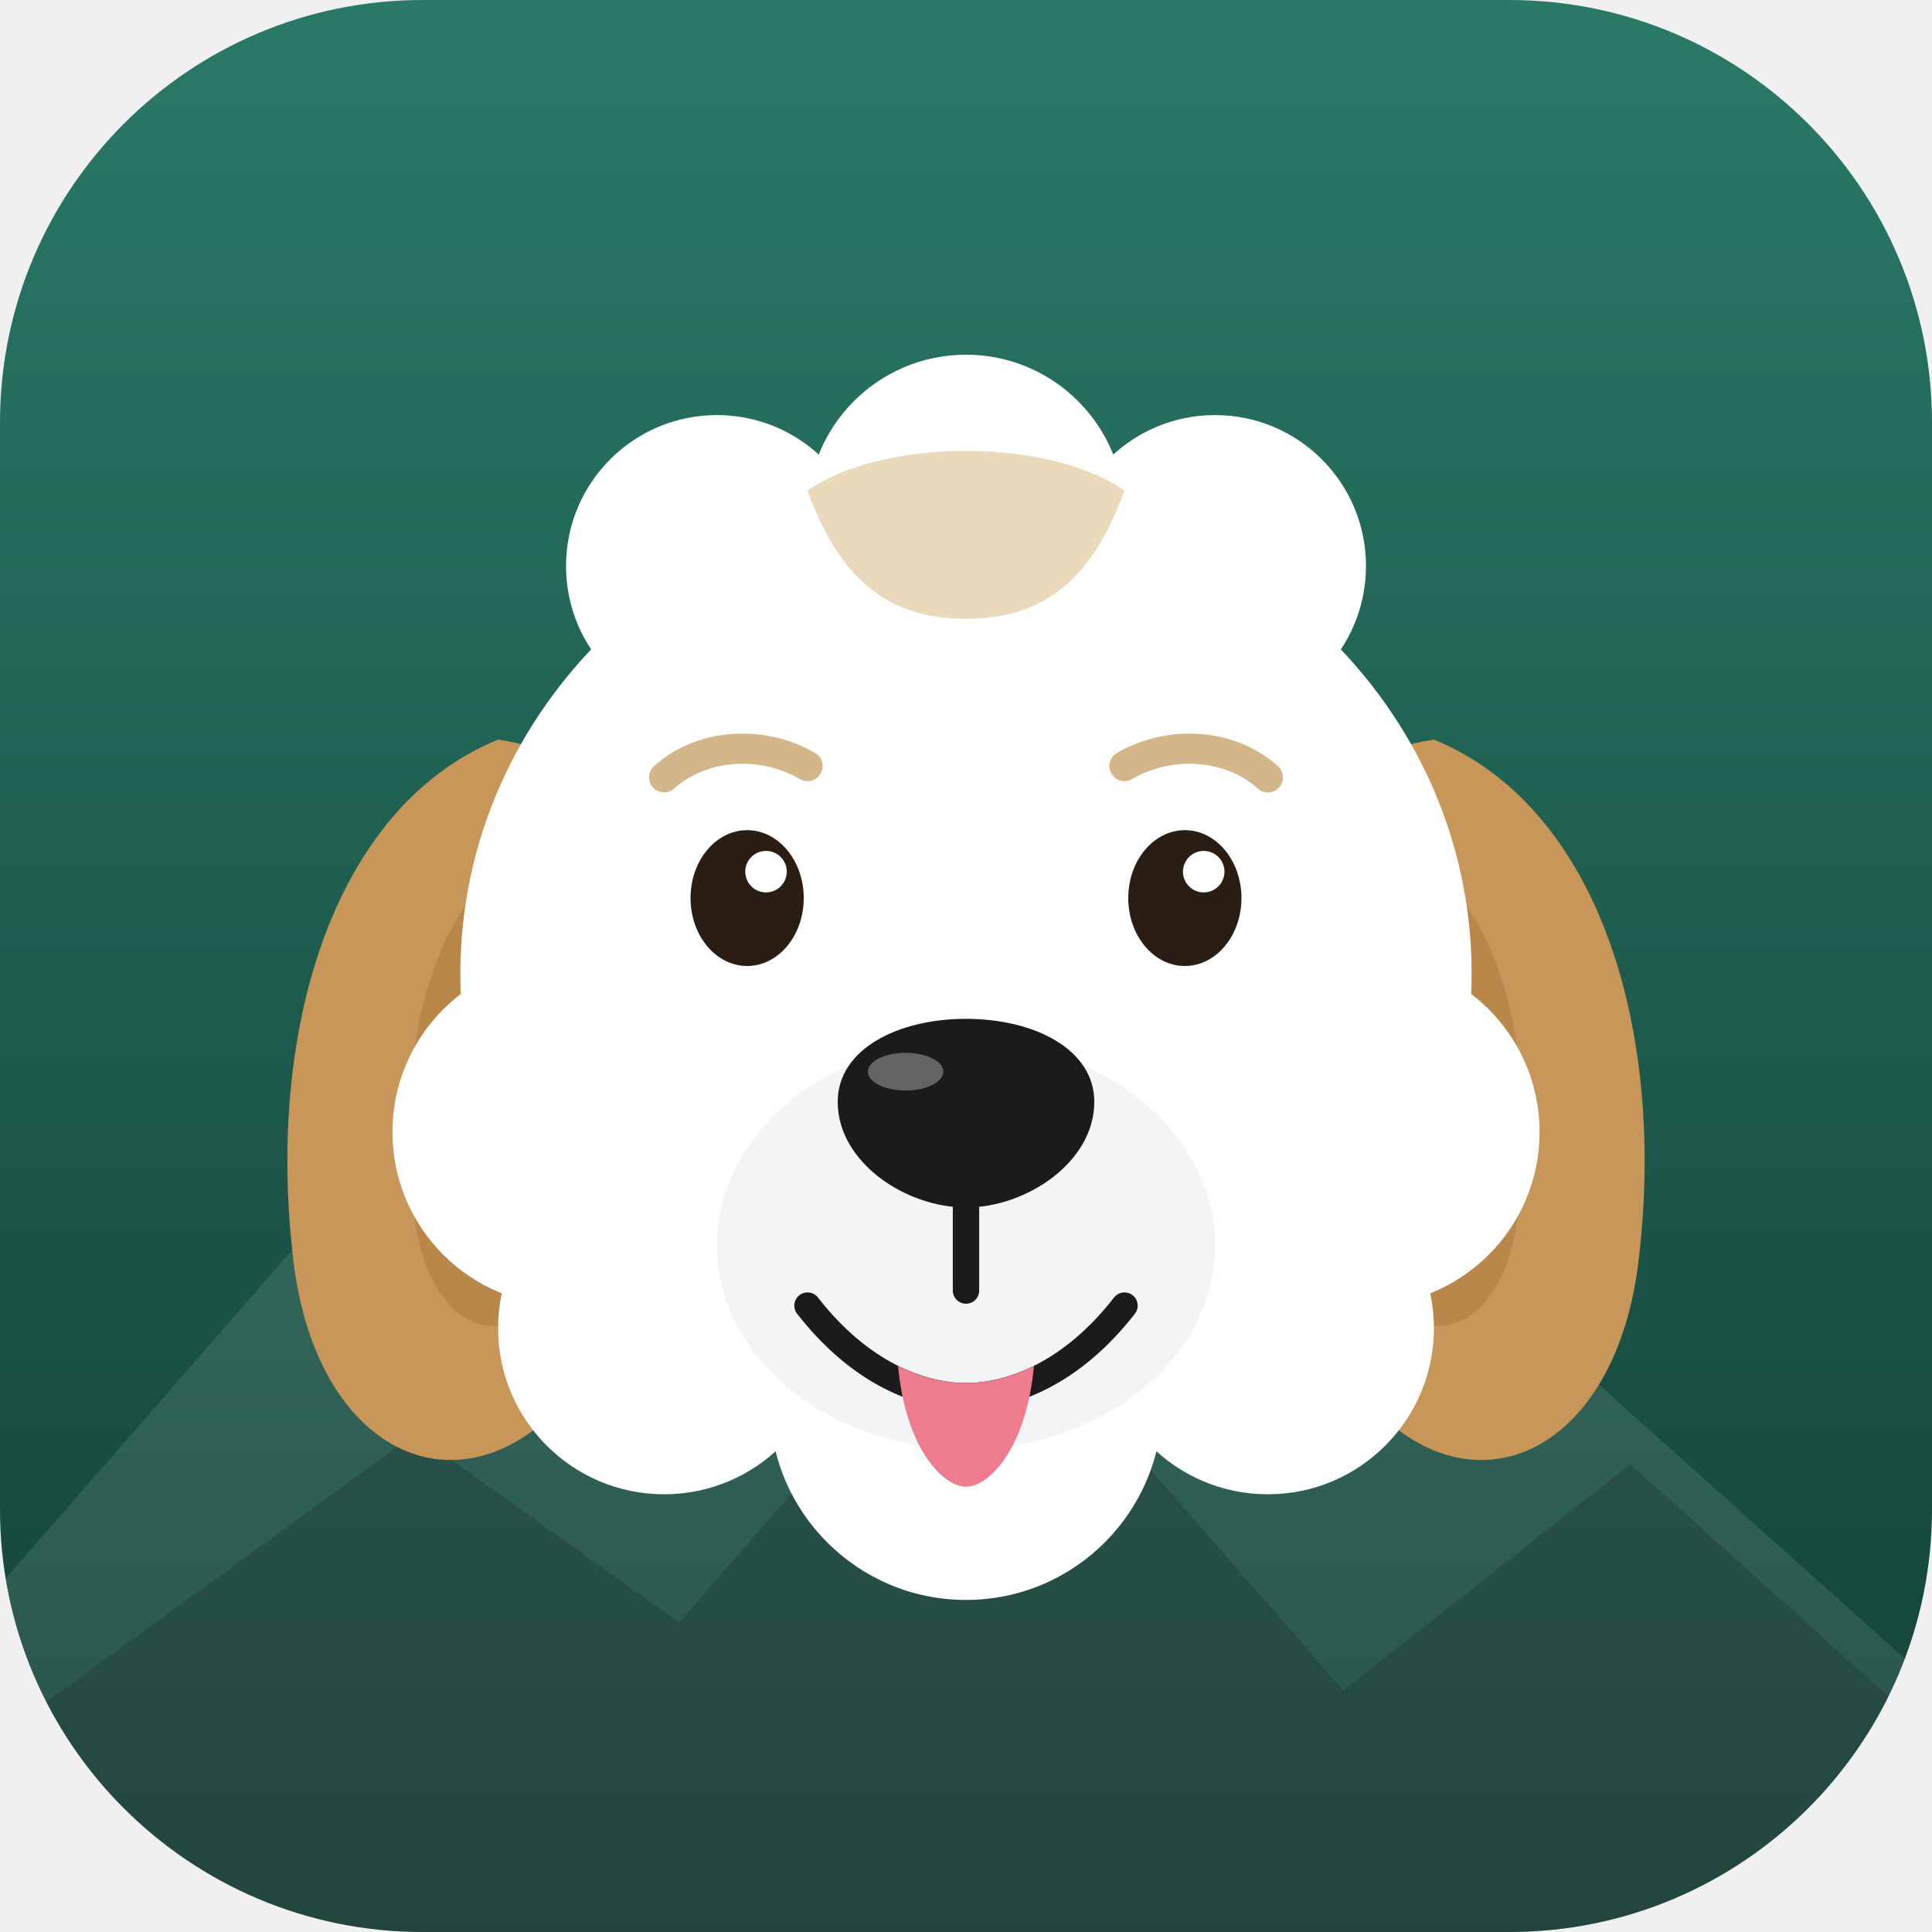
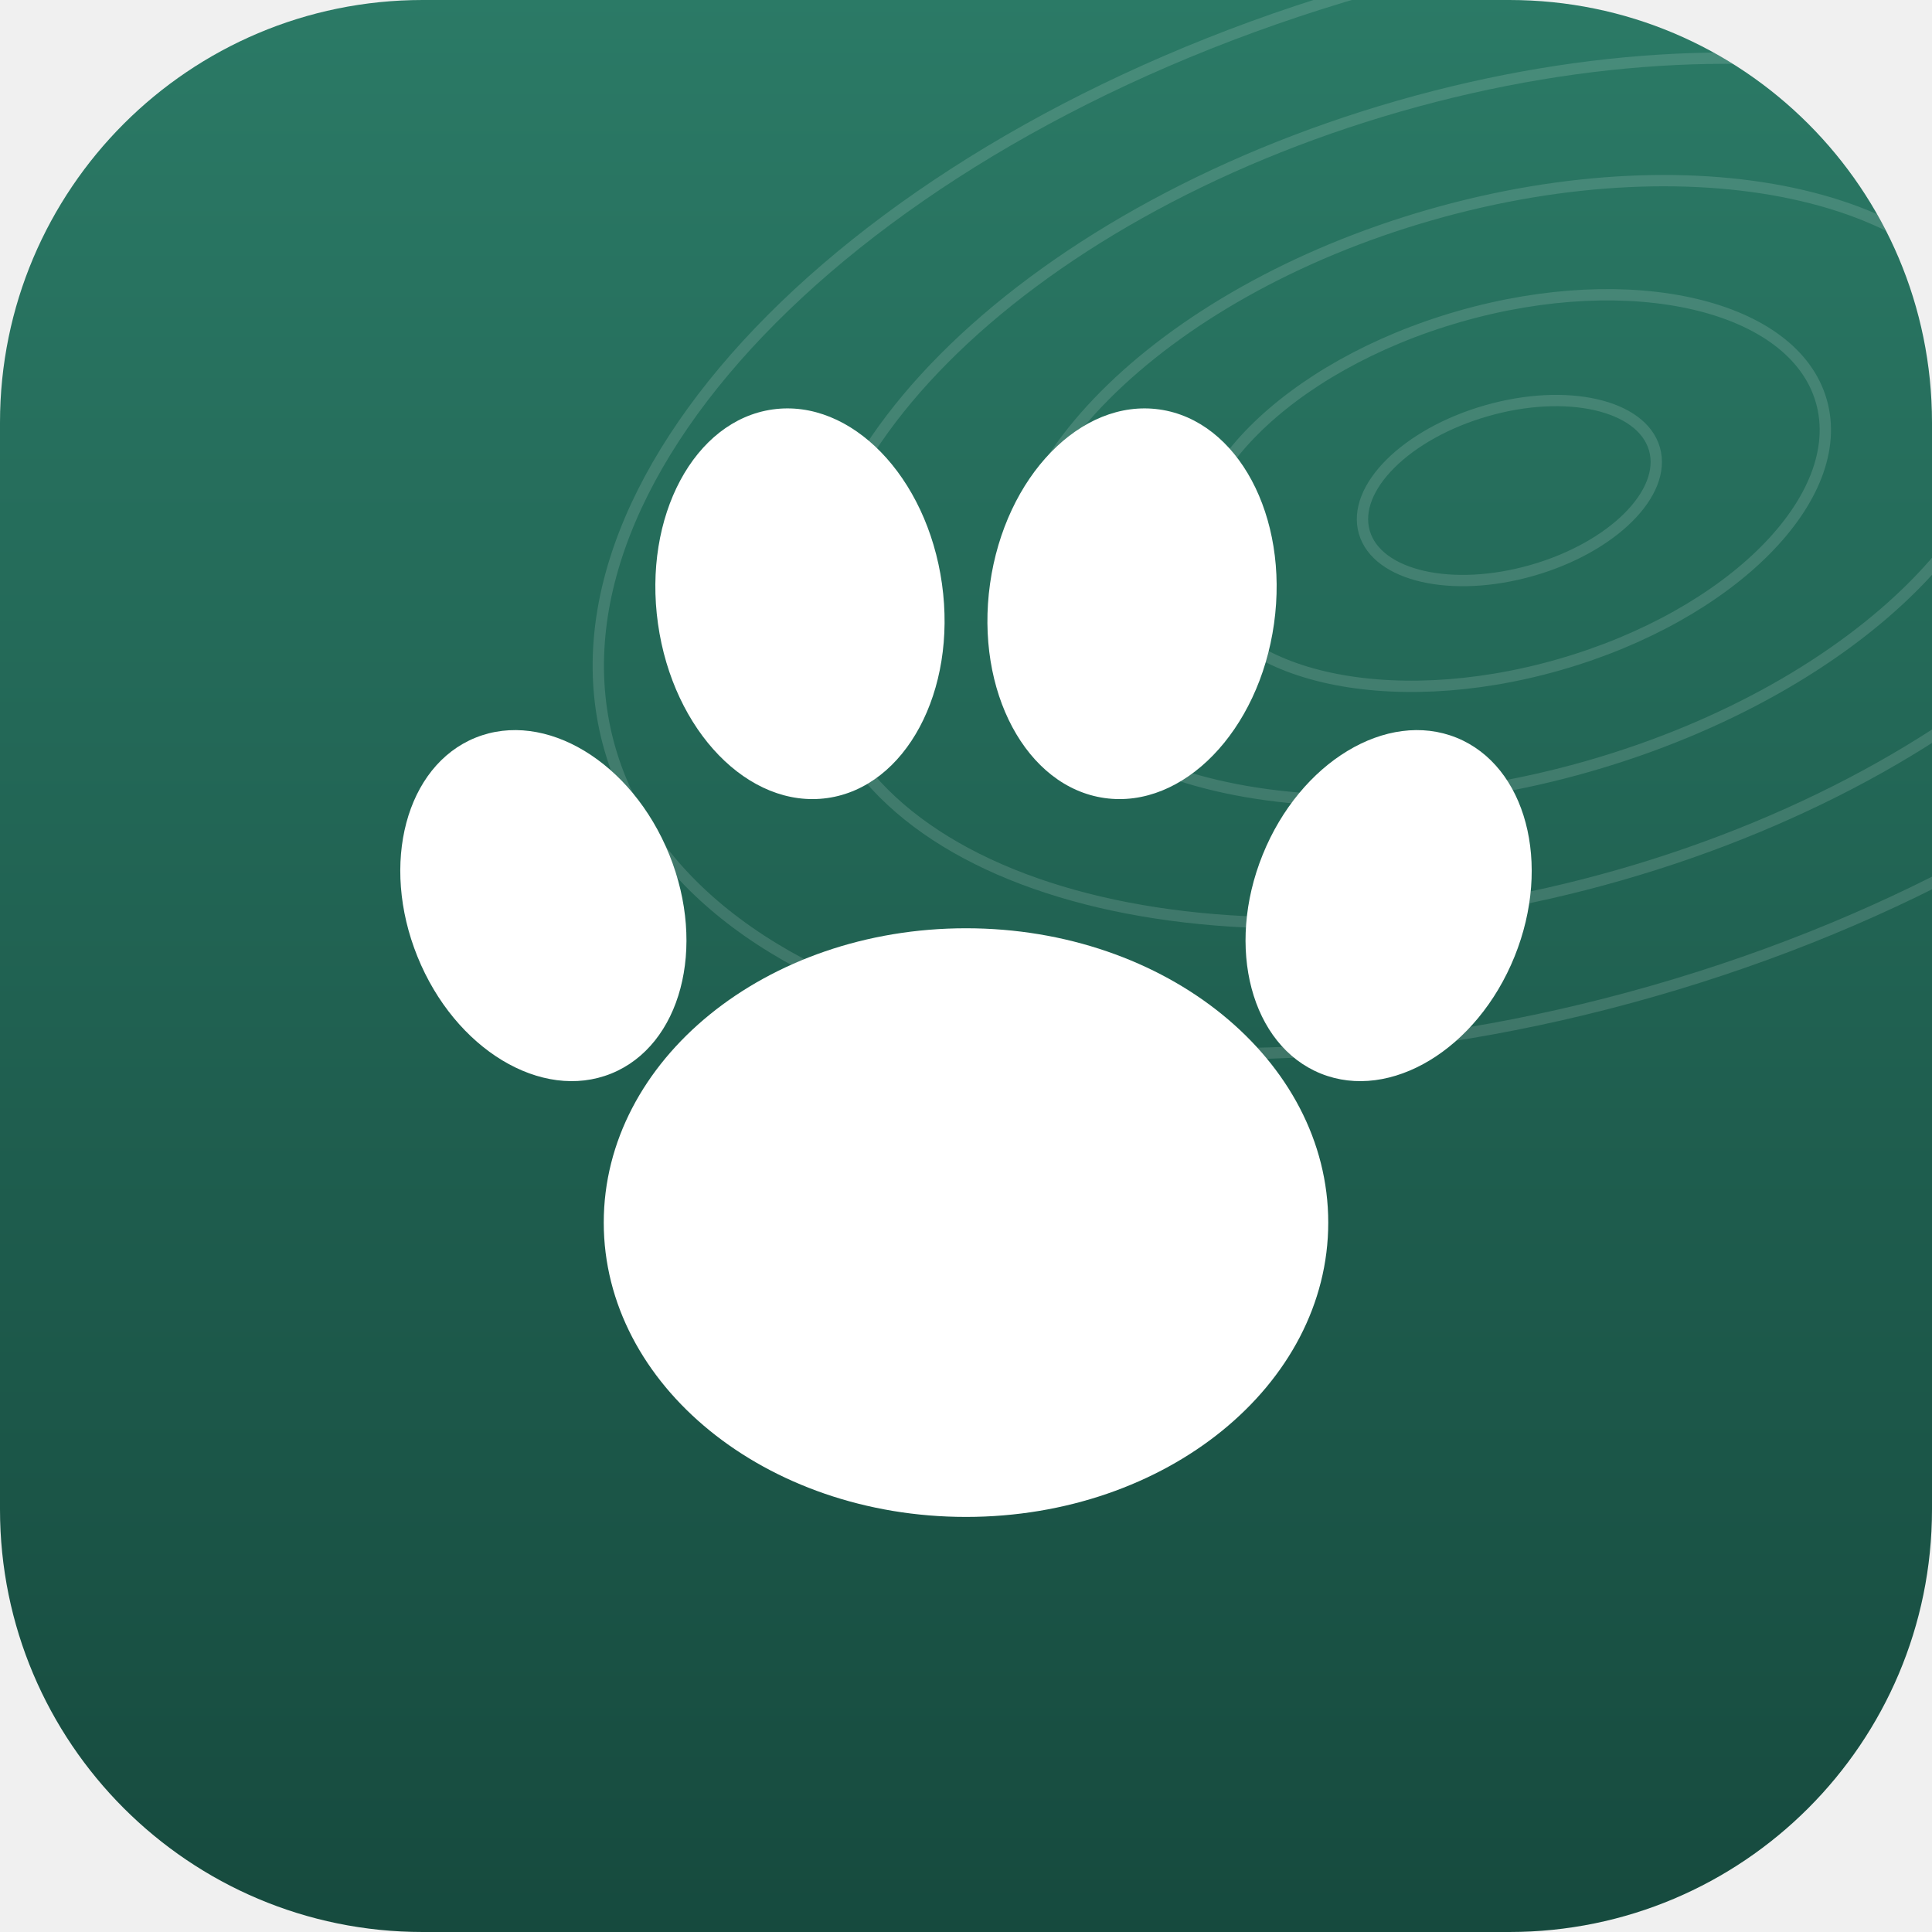
<svg xmlns="http://www.w3.org/2000/svg" viewBox="0 0 512 512">
  <defs>
    <linearGradient id="g" x1="0" y1="0" x2="0" y2="1">
-       <stop offset="0" stop-color="#2a7a67" />
-       <stop offset="1" stop-color="#123f35" />
+       <stop offset="0" stop-color="#2b7a66" />
+       <stop offset="1" stop-color="#164a3e" />
    </linearGradient>
    <clipPath id="c">
      <rect width="512" height="512" rx="112" />
    </clipPath>
  </defs>
  <g clip-path="url(#c)">
    <rect width="512" height="512" fill="url(#g)" />
-     <path d="M0 420l96-110 62 70 74-120 90 130 56-64 134 120v76H0z" fill="#ffffff" opacity=".10" />
-     <path d="M0 460l110-80 70 50 80-92 96 110 76-60 80 72v62H0z" fill="#000" opacity=".16" />
-     <g transform="translate(0 0) scale(1)">
-       <g id="art">
-         <path d="M132 196c-44 18-62 78-54 140 6 44 36 62 62 44 26-18 34-70 32-118-2-40-12-62-40-66z" fill="#c9965a" />
-         <path d="M380 196c44 18 62 78 54 140-6 44-36 62-62 44-26-18-34-70-32-118 2-40 12-62 40-66z" fill="#c9965a" />
-         <path d="M138 226c-24 14-34 54-28 98 4 26 20 34 34 22 16-14 20-48 18-82-1-26-8-34-24-38z" fill="#a8763a" opacity=".45" />
-         <path d="M374 226c24 14 34 54 28 98-4 26-20 34-34 22-16-14-20-48-18-82 1-26 8-34 24-38z" fill="#a8763a" opacity=".45" />
-         <g fill="#ffffff">
-           <ellipse cx="256" cy="258" rx="134" ry="128" />
-           <circle cx="150" cy="300" r="46" />
-           <circle cx="362" cy="300" r="46" />
-           <circle cx="176" cy="352" r="44" />
-           <circle cx="336" cy="352" r="44" />
-           <circle cx="256" cy="372" r="52" />
-           <circle cx="190" cy="150" r="40" />
-           <circle cx="322" cy="150" r="40" />
-           <circle cx="256" cy="136" r="42" />
-         </g>
-         <path d="M214 130c20-14 64-14 84 0-8 22-20 34-42 34s-34-12-42-34z" fill="#e3c9a0" opacity=".7" />
-         <ellipse cx="256" cy="330" rx="66" ry="54" fill="#f2f4f6" />
-         <ellipse cx="198" cy="238" rx="15" ry="18" fill="#2a1d14" />
-         <ellipse cx="314" cy="238" rx="15" ry="18" fill="#2a1d14" />
-         <circle cx="203" cy="231" r="5.5" fill="#fff" />
-         <circle cx="319" cy="231" r="5.5" fill="#fff" />
-         <path d="M176 206c10-9 26-10 38-3M336 206c-10-9-26-10-38-3" stroke="#d3b78a" stroke-width="8" stroke-linecap="round" fill="none" />
-         <path d="M222 292c0-14 16-22 34-22s34 8 34 22c0 16-18 28-34 28s-34-12-34-28z" fill="#1c1a1a" />
-         <ellipse cx="240" cy="284" rx="10" ry="5" fill="#fff" opacity=".32" />
-         <path d="M256 320v22" stroke="#1c1a1a" stroke-width="7" stroke-linecap="round" />
-         <path d="M214 346c14 18 30 24 42 24s28-6 42-24" stroke="#1c1a1a" stroke-width="7" stroke-linecap="round" fill="none" />
-         <path d="M238 362c2 22 12 32 18 32s16-10 18-32c-12 6-24 6-36 0z" fill="#ef7c8e" />
-       </g>
+     <g fill="none" stroke="#ffffff" stroke-opacity=".14" stroke-width="3" transform="rotate(-16 400 130)">
+       <ellipse cx="400" cy="130" rx="40" ry="22" />
+       <ellipse cx="400" cy="130" rx="86" ry="48" />
+       <ellipse cx="400" cy="130" rx="136" ry="76" />
+       <ellipse cx="400" cy="130" rx="190" ry="106" />
+       <ellipse cx="400" cy="130" rx="248" ry="138" />
+     </g>
+     <g fill="#ffffff" transform="translate(0 0) scale(1)">
+       <ellipse cx="256" cy="324" rx="96" ry="78" />
+       <ellipse cx="144" cy="240" rx="36" ry="48" transform="rotate(-22 144 240)" />
+       <ellipse cx="212" cy="160" rx="38" ry="52" transform="rotate(-8 212 160)" />
+       <ellipse cx="300" cy="160" rx="38" ry="52" transform="rotate(8 300 160)" />
+       <ellipse cx="368" cy="240" rx="36" ry="48" transform="rotate(22 368 240)" />
    </g>
  </g>
</svg>
